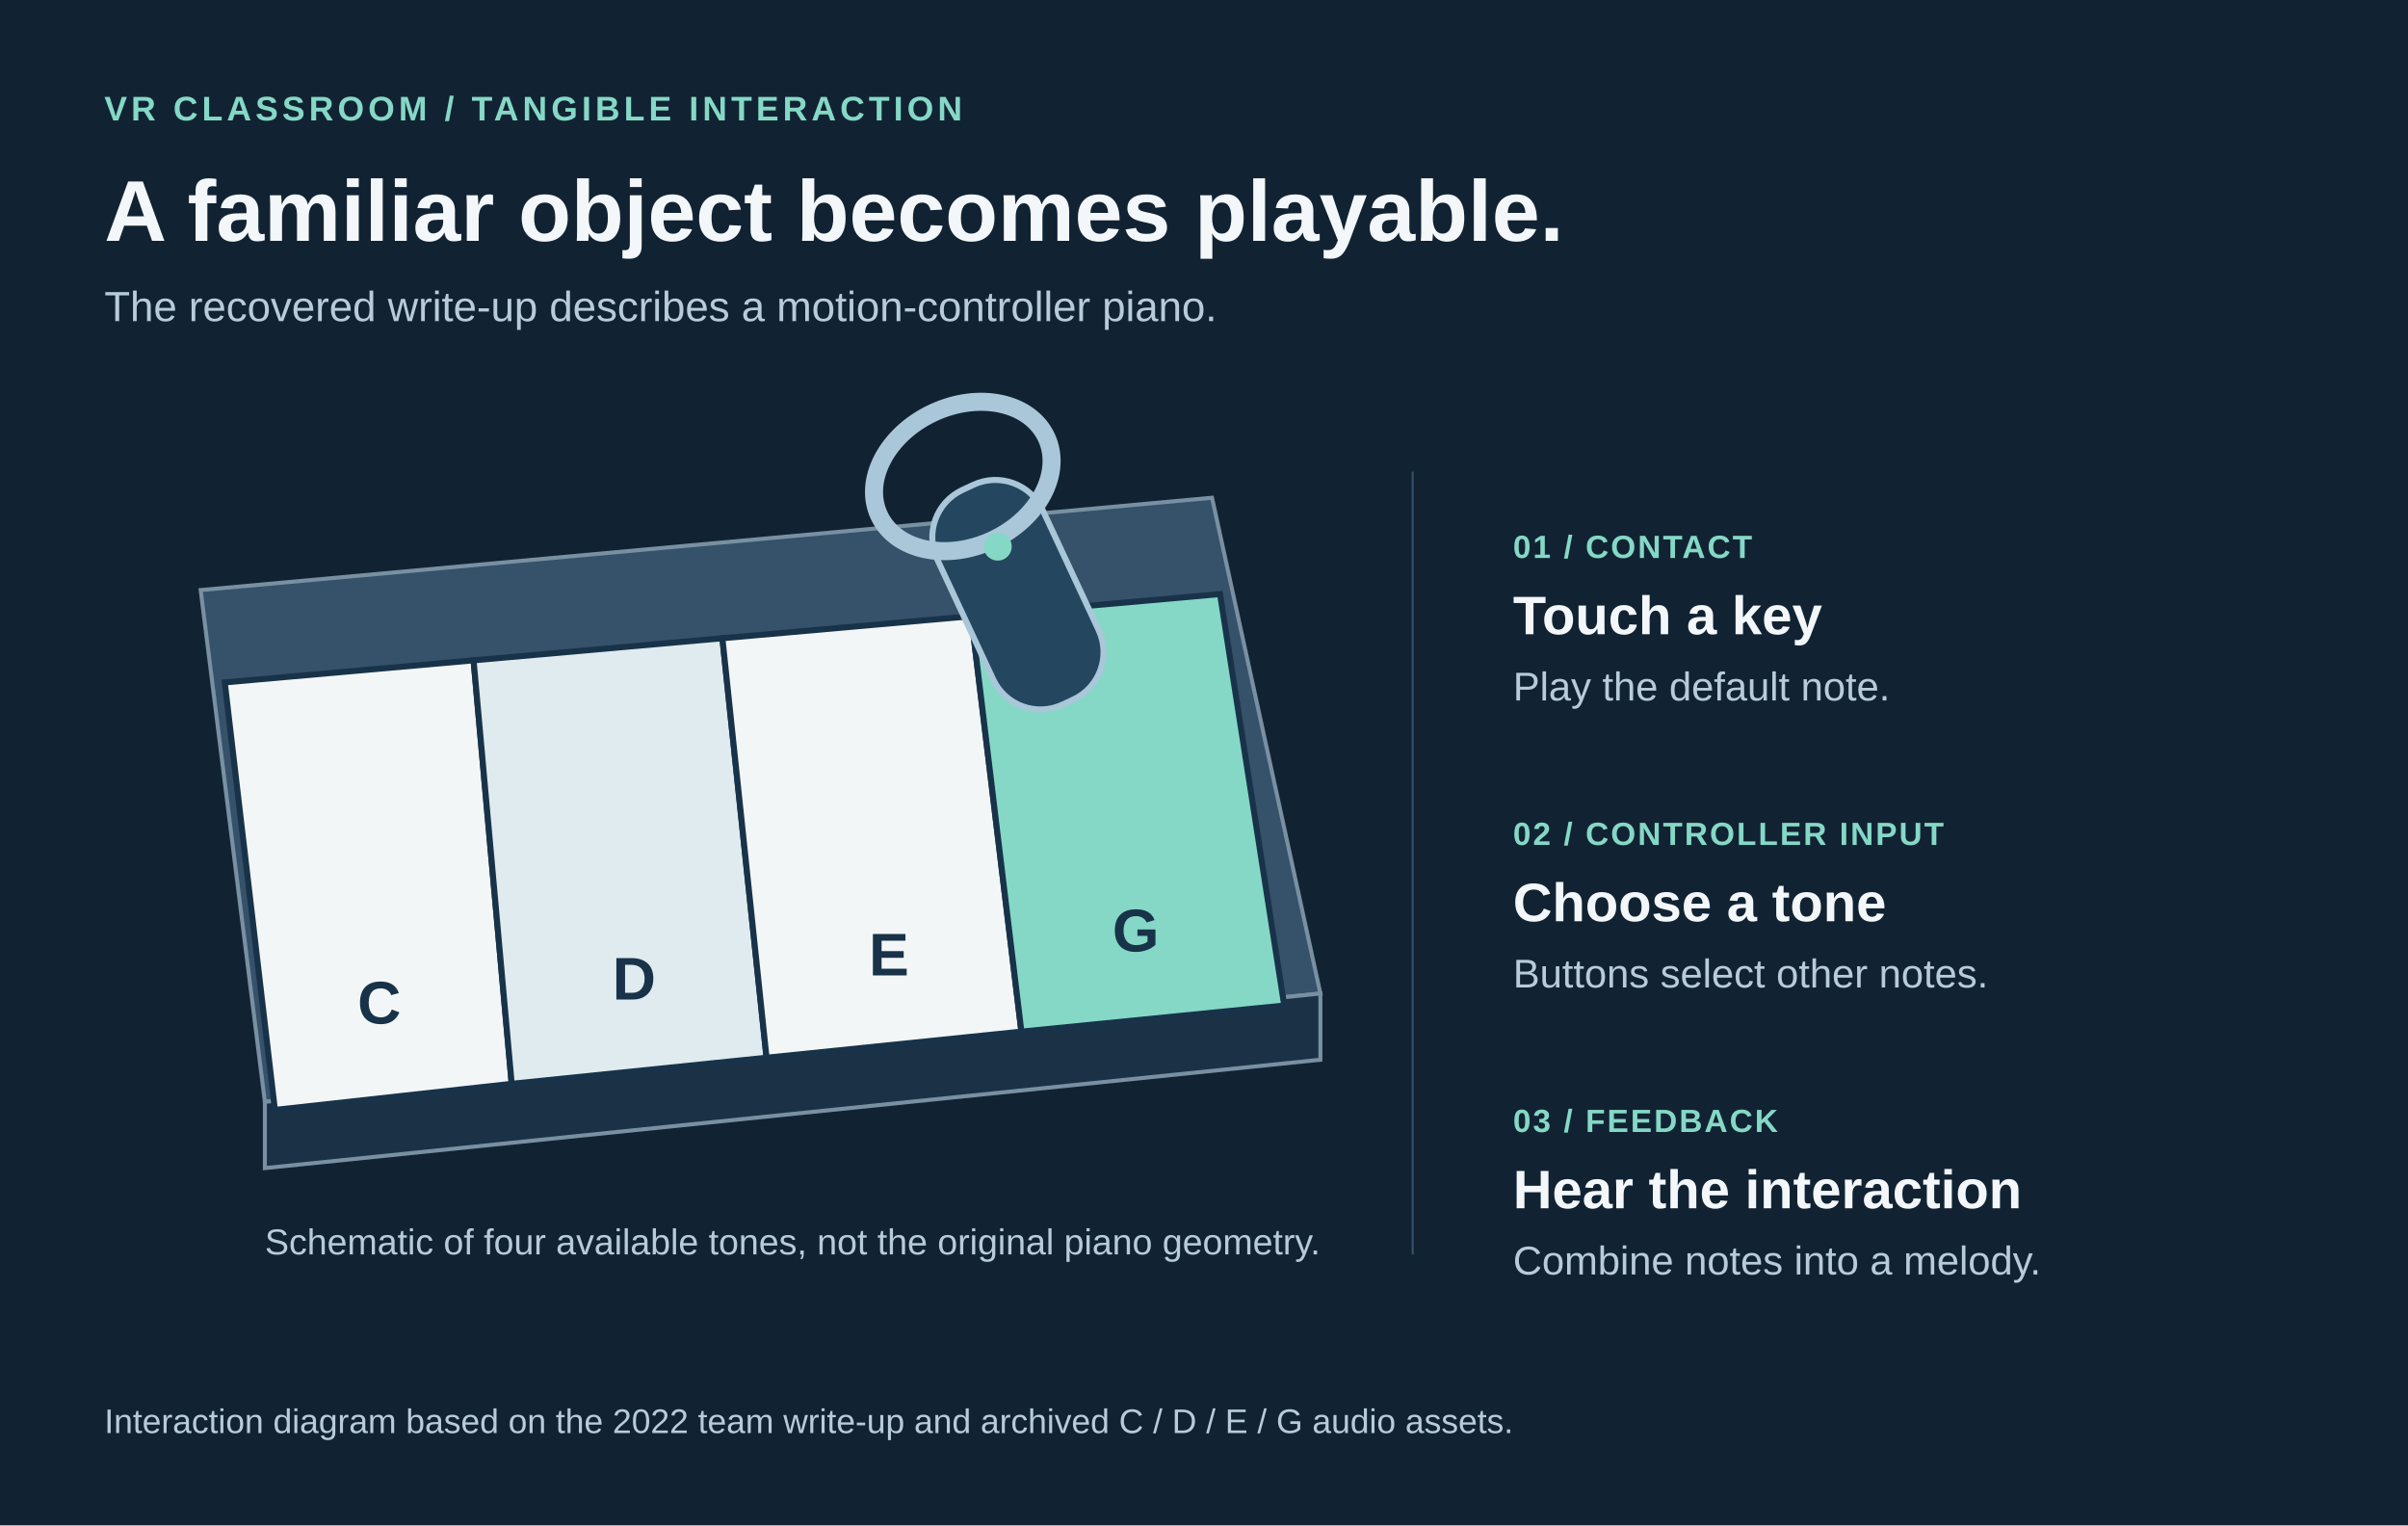
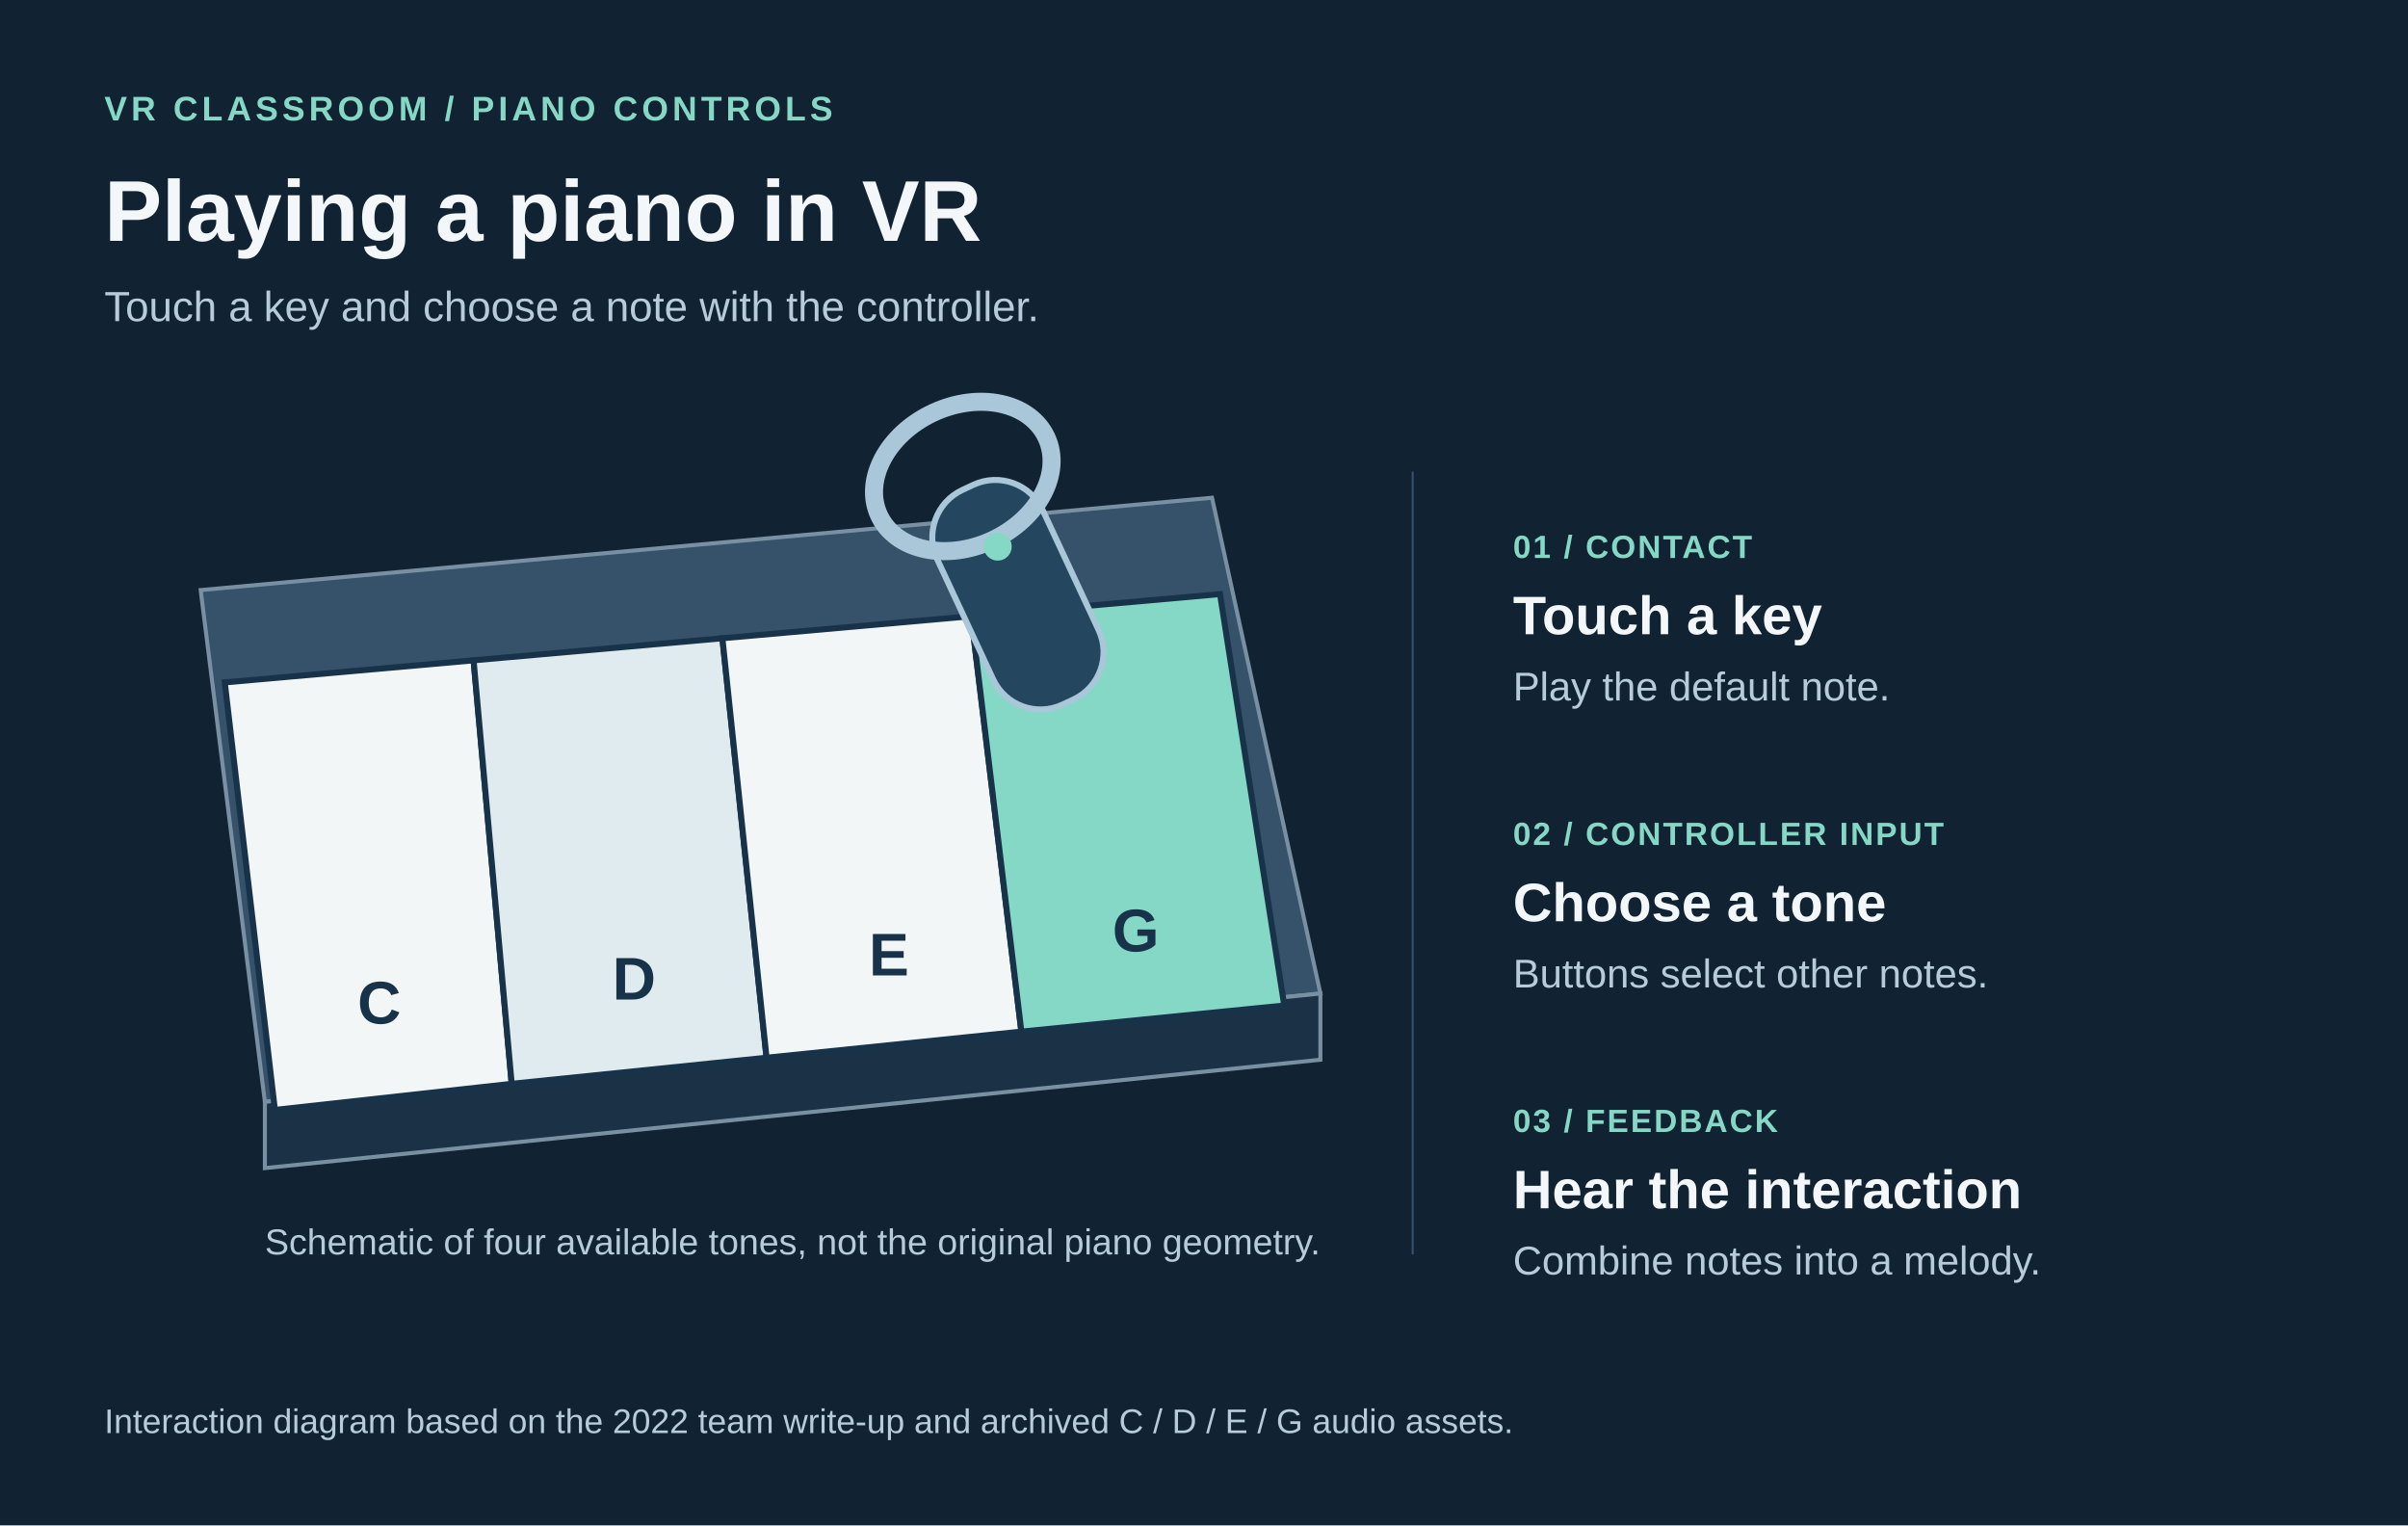
<svg xmlns="http://www.w3.org/2000/svg" width="1200" height="760" viewBox="0 0 1200 760" role="img">
  <rect width="1200" height="760" fill="#112333" />
  <g font-family="Arial, Helvetica, sans-serif">
-     <text x="52" y="60" fill="#85d8c6" font-size="17" font-weight="700" letter-spacing="2">VR CLASSROOM / TANGIBLE INTERACTION</text>
-     <text x="52" y="120" fill="#f3f7fa" font-size="43" font-weight="700">A familiar object becomes playable.</text>
-     <text x="52" y="160" fill="#b8cbd9" font-size="21">The recovered write-up describes a motion-controller piano.</text>
+     <text x="52" y="60" fill="#85d8c6" font-size="17" font-weight="700" letter-spacing="2">VR CLASSROOM / PIANO CONTROLS</text>
+     <text x="52" y="120" fill="#f3f7fa" font-size="43" font-weight="700">Playing a piano in VR</text>
+     <text x="52" y="160" fill="#b8cbd9" font-size="21">Touch a key and choose a note with the controller.</text>
    <path d="M100 294 L604 248 L658 495 L132 549 Z" fill="#36516a" stroke="#7990a2" stroke-width="2" />
    <path d="M132 549 L658 495 L658 528 L132 582 Z" fill="#1b3146" stroke="#7990a2" stroke-width="2" />
    <path d="M112 340 L236 329 L255 540 L137 553 Z" fill="#f3f6f6" stroke="#183349" stroke-width="3" />
    <path d="M236 329 L360 318 L382 527 L255 540 Z" fill="#dfebee" stroke="#183349" stroke-width="3" />
    <path d="M360 318 L484 307 L509 514 L382 527 Z" fill="#f3f6f6" stroke="#183349" stroke-width="3" />
    <path d="M484 307 L608 296 L640 501 L509 514 Z" fill="#85d8c6" stroke="#183349" stroke-width="3" />
    <text x="189" y="510" text-anchor="middle" fill="#183349" font-size="30" font-weight="700">C</text>
    <text x="316" y="498" text-anchor="middle" fill="#183349" font-size="30" font-weight="700">D</text>
    <text x="443" y="486" text-anchor="middle" fill="#183349" font-size="30" font-weight="700">E</text>
    <text x="566" y="474" text-anchor="middle" fill="#183349" font-size="30" font-weight="700">G</text>
    <g transform="translate(470 285) rotate(-25)">
      <rect x="0" y="-33" width="58" height="118" rx="26" fill="#24475f" stroke="#a9c7d8" stroke-width="3" />
      <ellipse cx="29" cy="-39" rx="46" ry="35" fill="none" stroke="#a9c7d8" stroke-width="9" />
      <circle cx="30" cy="0" r="7" fill="#85d8c6" />
      <path d="M30 91 V156" stroke="#85d8c6" stroke-width="3" stroke-dasharray="6 6" />
    </g>
    <text x="132" y="625" fill="#b8cbd9" font-size="18">Schematic of four available tones, not the original piano geometry.</text>
    <line x1="704" y1="235" x2="704" y2="625" stroke="#36516a" />
    <text x="754" y="278" fill="#85d8c6" font-size="16" font-weight="700" letter-spacing="1">01 / CONTACT</text>
    <text x="754" y="316" fill="#f3f7fa" font-size="27" font-weight="700">Touch a key</text>
    <text x="754" y="349" fill="#b8cbd9" font-size="20">Play the default note.</text>
    <text x="754" y="421" fill="#85d8c6" font-size="16" font-weight="700" letter-spacing="1">02 / CONTROLLER INPUT</text>
    <text x="754" y="459" fill="#f3f7fa" font-size="27" font-weight="700">Choose a tone</text>
    <text x="754" y="492" fill="#b8cbd9" font-size="20">Buttons select other notes.</text>
    <text x="754" y="564" fill="#85d8c6" font-size="16" font-weight="700" letter-spacing="1">03 / FEEDBACK</text>
    <text x="754" y="602" fill="#f3f7fa" font-size="27" font-weight="700">Hear the interaction</text>
    <text x="754" y="635" fill="#b8cbd9" font-size="20">Combine notes into a melody.</text>
    <text x="52" y="714" fill="#b8cbd9" font-size="17">Interaction diagram based on the 2022 team write-up and archived C / D / E / G audio assets.</text>
  </g>
</svg>
